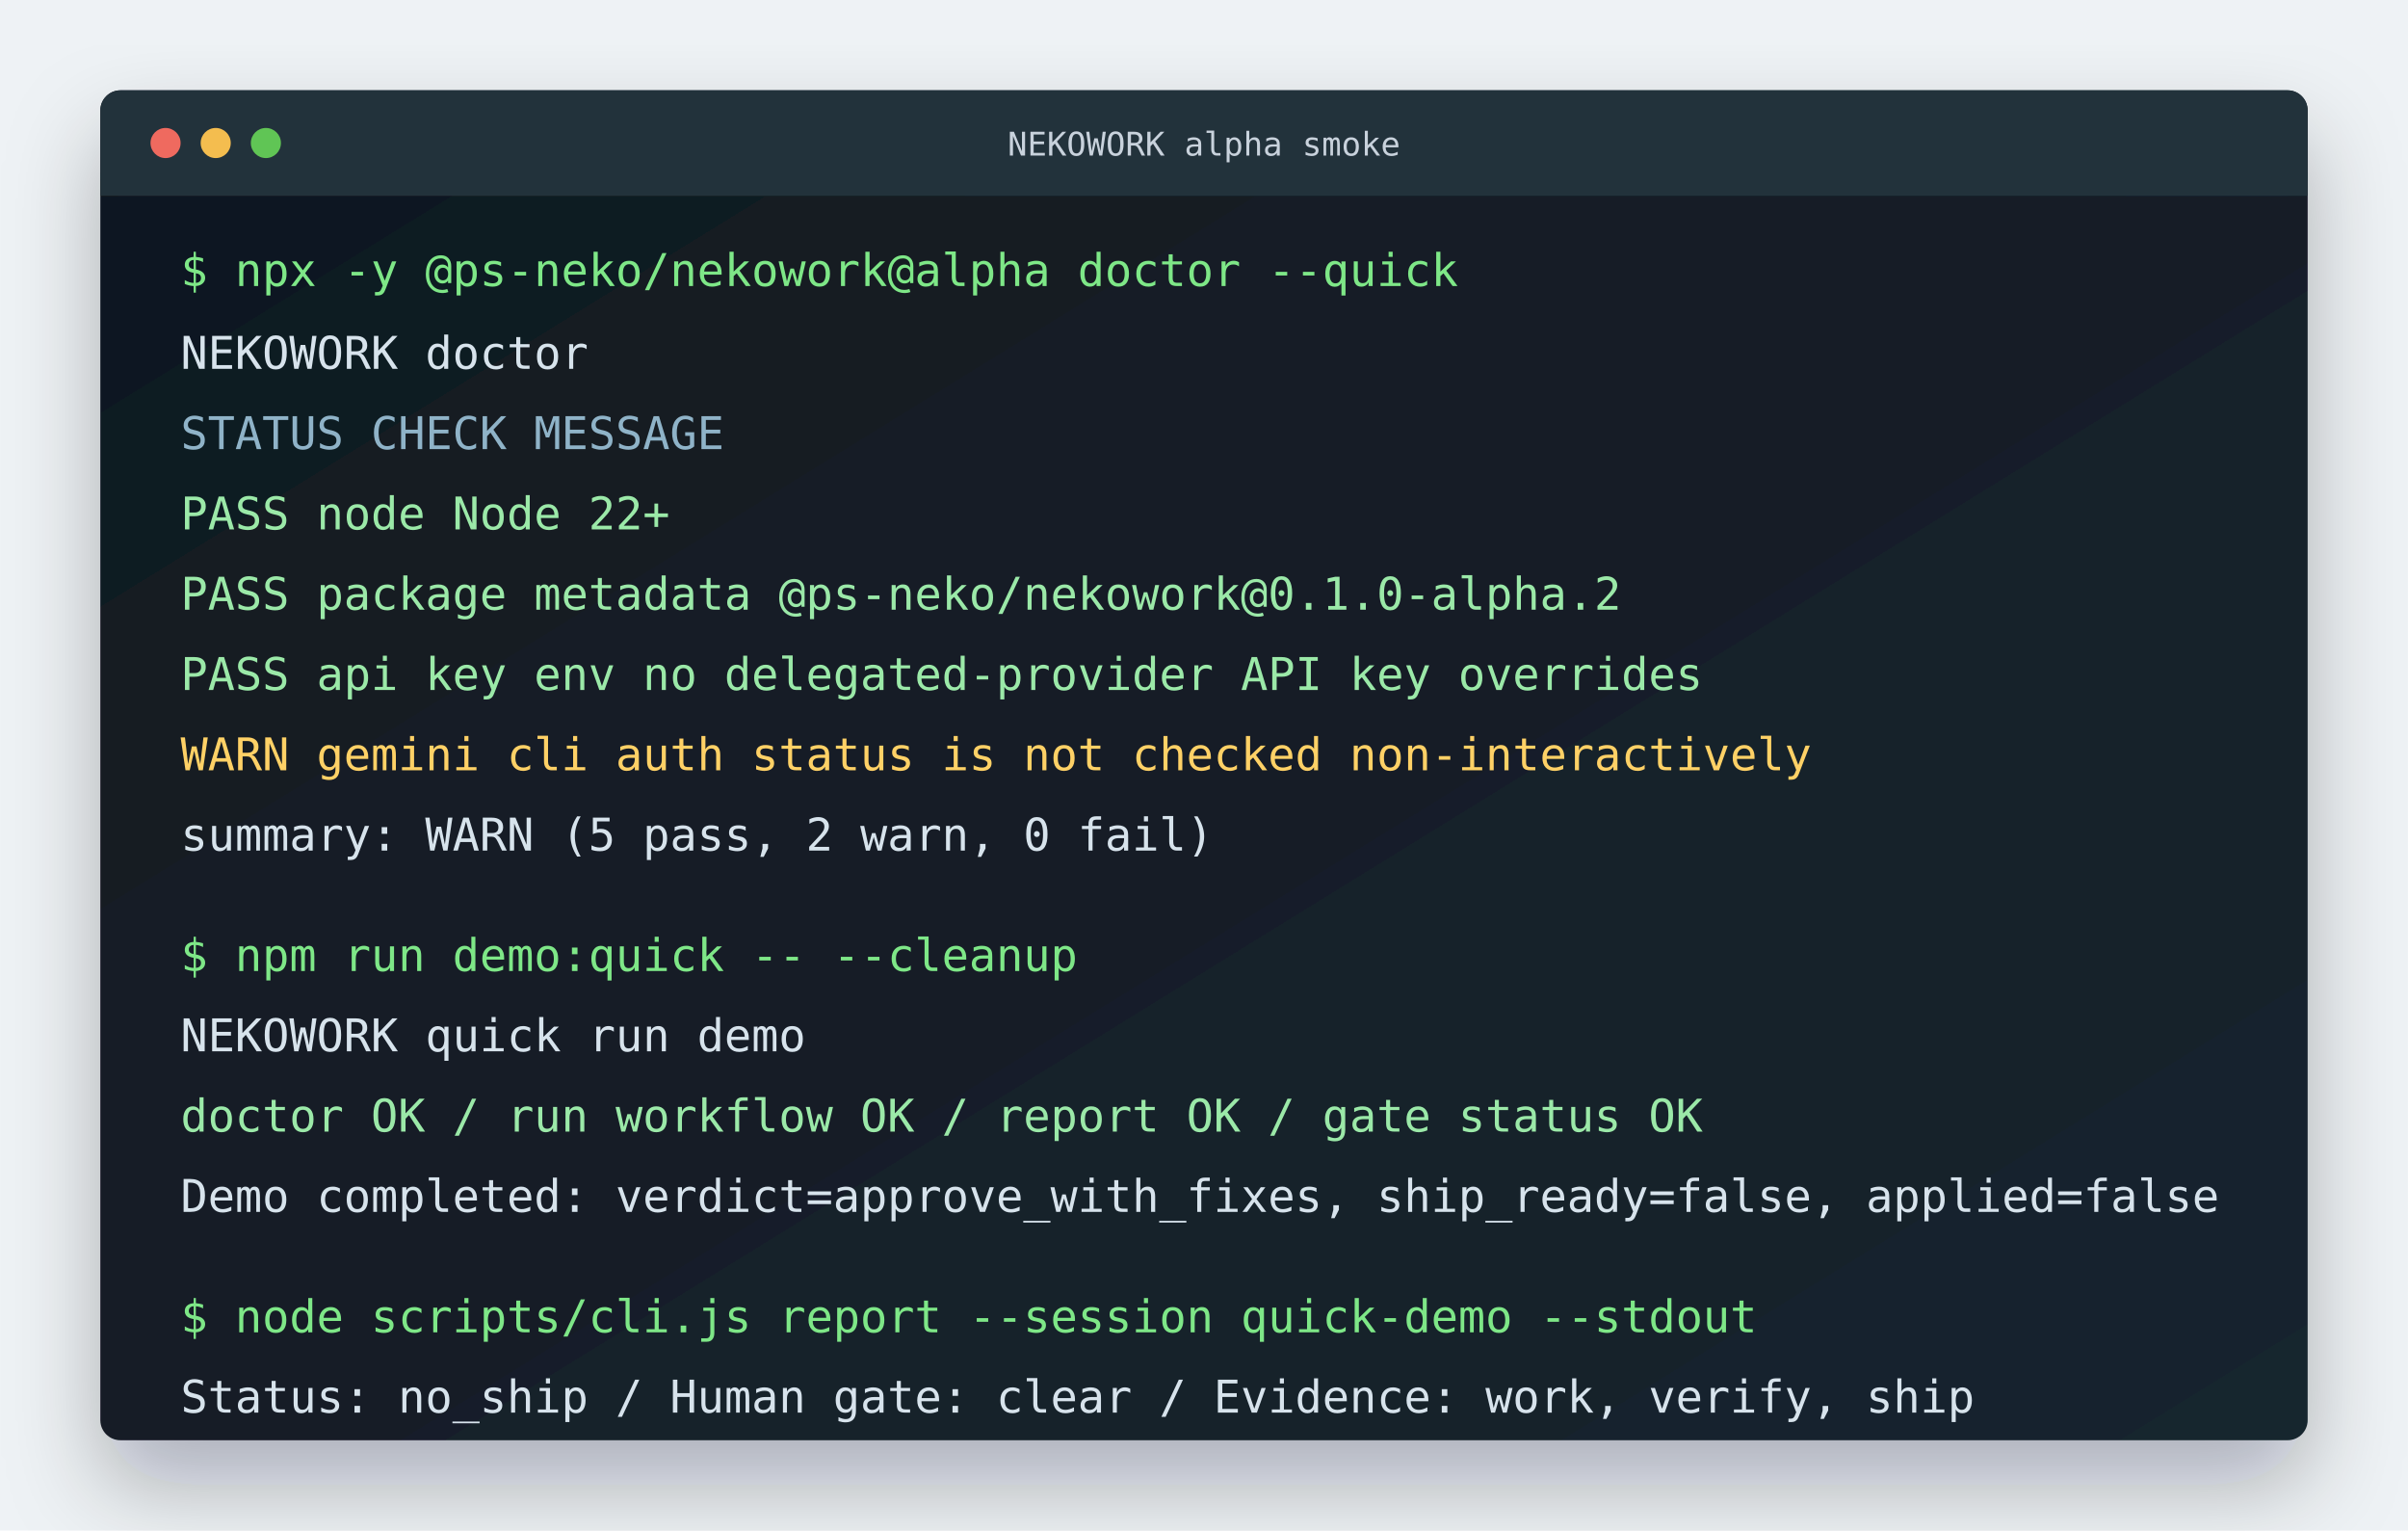
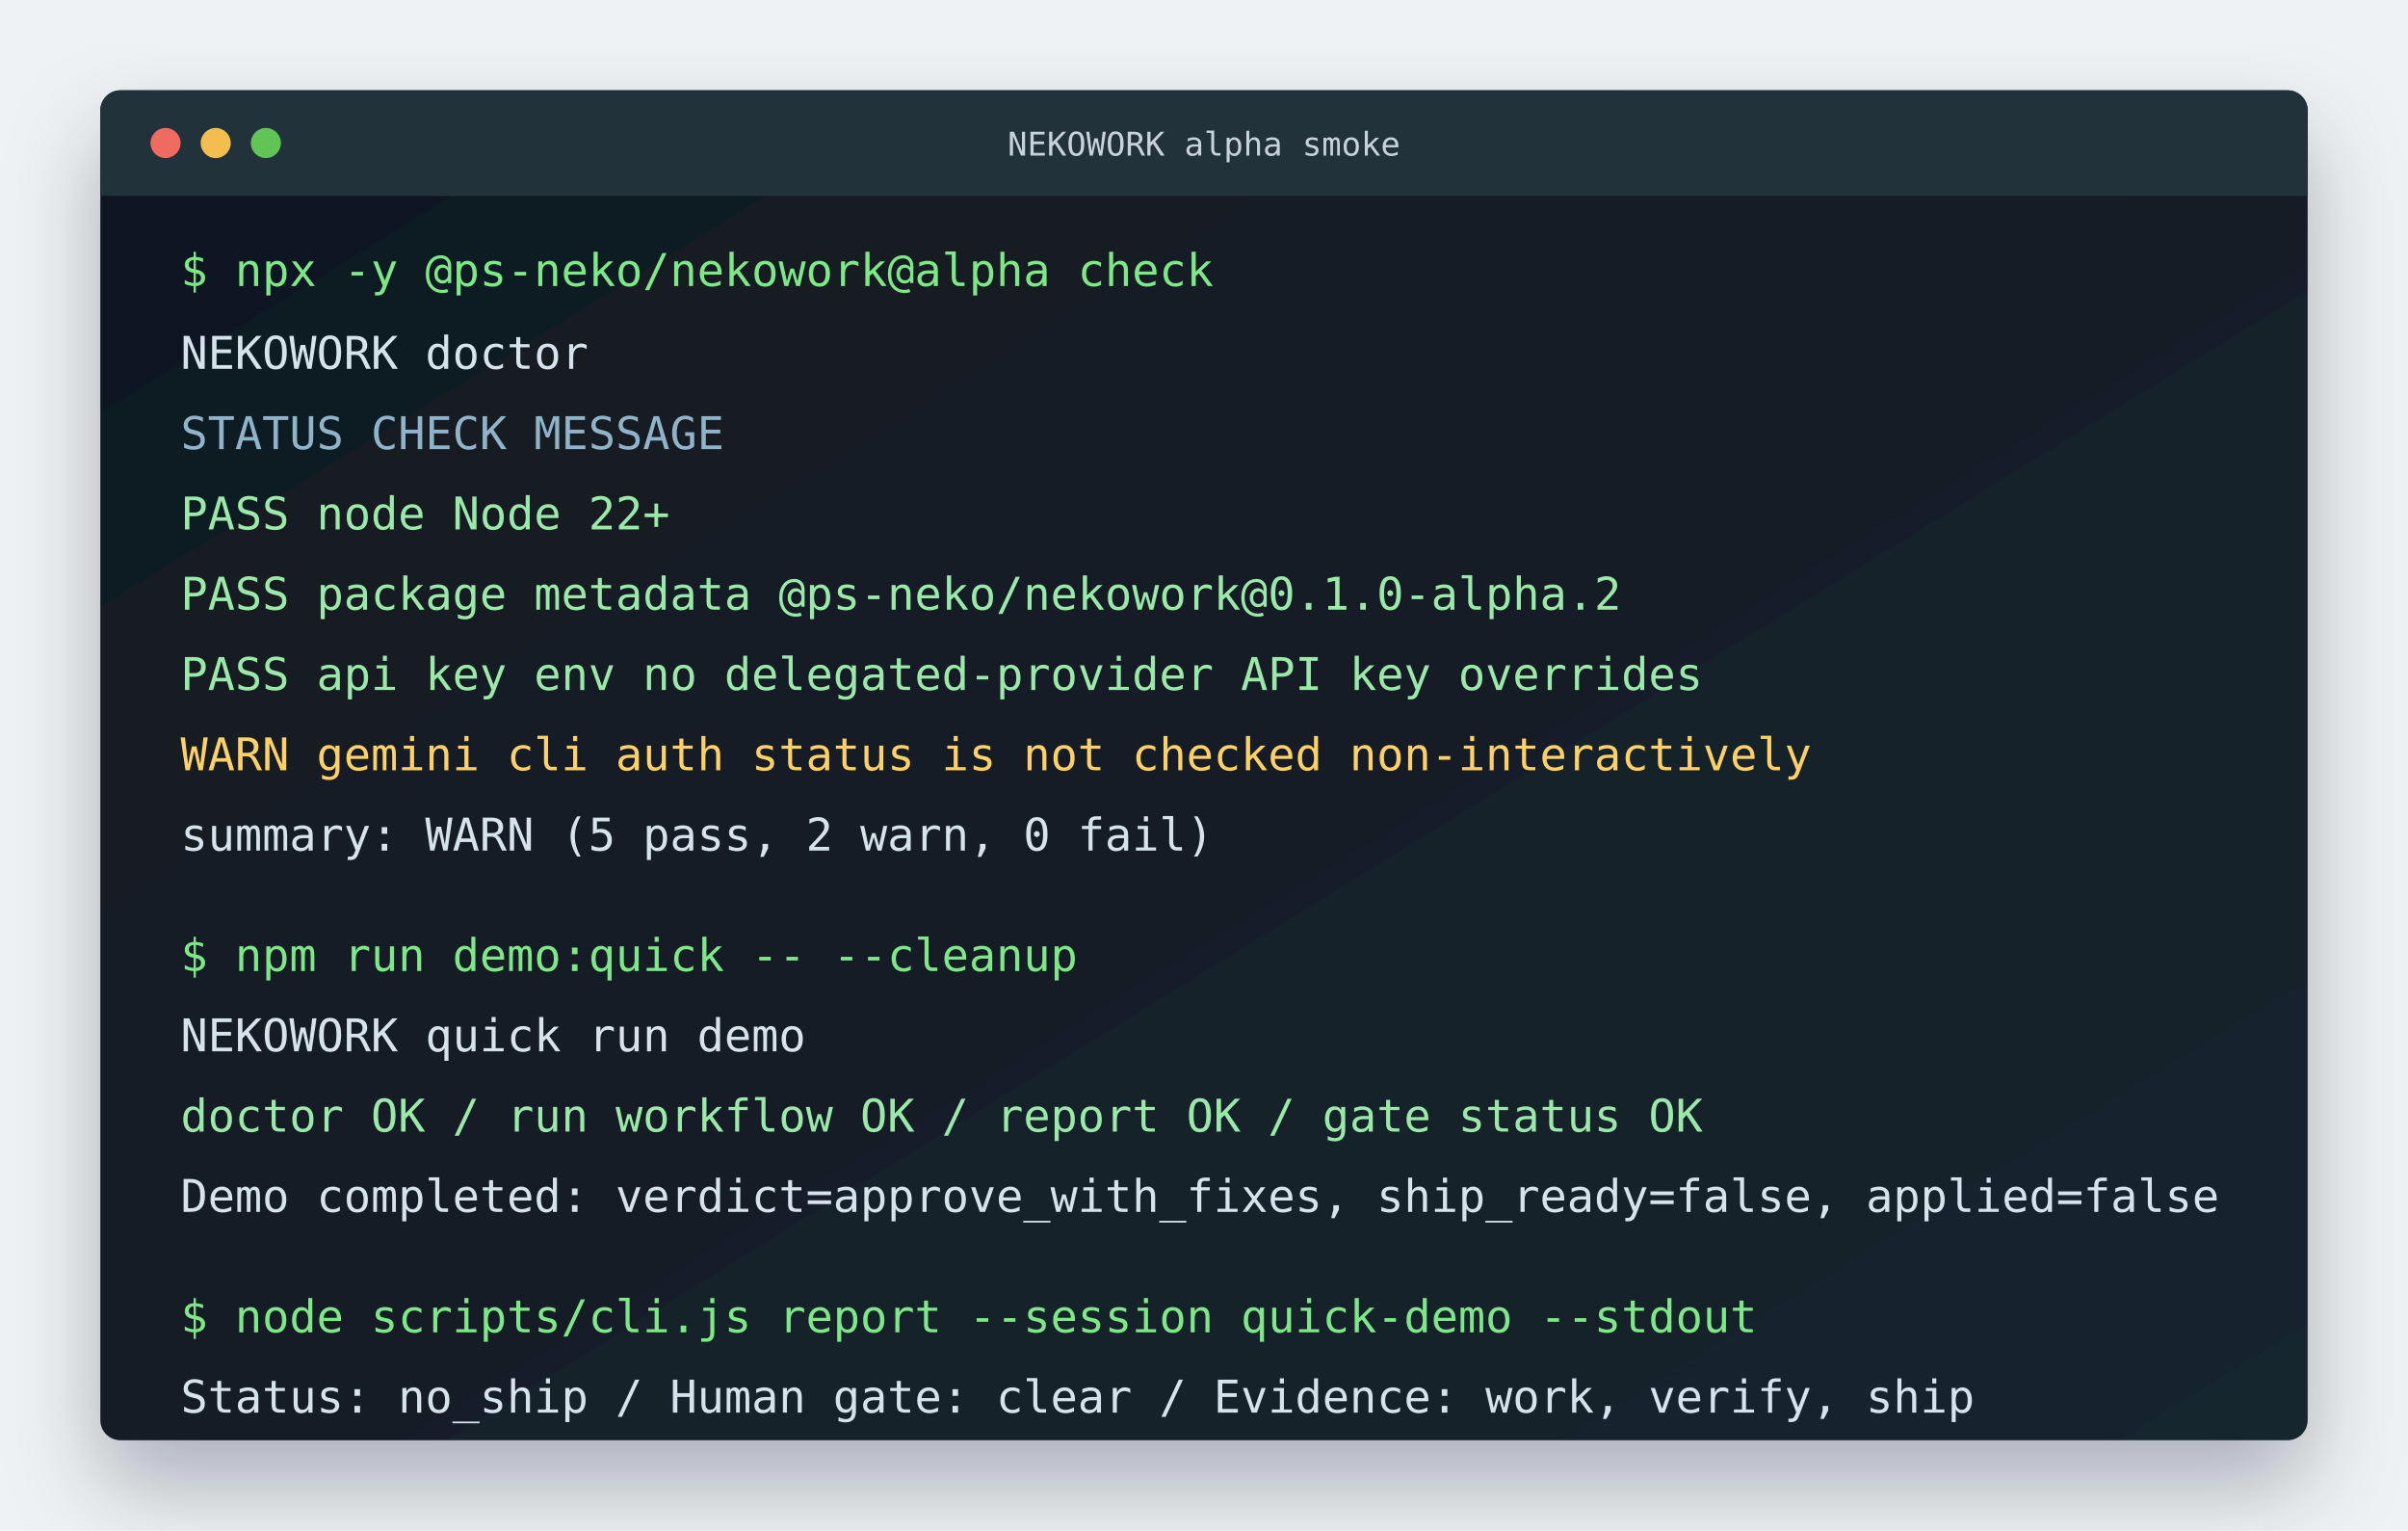
<svg xmlns="http://www.w3.org/2000/svg" width="960" height="610" viewBox="0 0 960 610" role="img" aria-labelledby="title desc">
  <defs>
    <linearGradient id="frame" x1="0" y1="0" x2="1" y2="1">
      <stop offset="0" stop-color="#101820" />
      <stop offset="1" stop-color="#18252f" />
    </linearGradient>
    <filter id="shadow" x="-10%" y="-10%" width="120%" height="130%">
      <feDropShadow dx="0" dy="18" stdDeviation="18" flood-color="#091018" flood-opacity="0.28" />
    </filter>
  </defs>
  <rect width="960" height="610" rx="0" fill="#eef2f5" />
  <g filter="url(#shadow)">
    <rect x="40" y="36" width="880" height="538" rx="8" fill="url(#frame)" />
    <rect x="40" y="36" width="880" height="42" rx="8" fill="#24313b" />
    <rect x="40" y="69" width="880" height="9" fill="#24313b" />
    <circle cx="66" cy="57" r="6" fill="#ef6a5f" />
    <circle cx="86" cy="57" r="6" fill="#f4bd4f" />
    <circle cx="106" cy="57" r="6" fill="#61c554" />
    <text x="480" y="62" text-anchor="middle" font-family="Consolas, Menlo, monospace" font-size="13" fill="#c8d2dc">NEKOWORK alpha smoke</text>
  </g>
  <g font-family="Consolas, Menlo, monospace" font-size="18">
-     <text x="72" y="114" fill="#7ee787">$ npx -y @ps-neko/nekowork@alpha doctor --quick</text>
+     <text x="72" y="114" fill="#7ee787">$ npx -y @ps-neko/nekowork@alpha check</text>
    <text x="72" y="147" fill="#d7e3ec">NEKOWORK doctor</text>
    <text x="72" y="179" fill="#8fb3c8">STATUS  CHECK              MESSAGE</text>
    <text x="72" y="211" fill="#9be9a8">PASS    node               Node 22+</text>
    <text x="72" y="243" fill="#9be9a8">PASS    package metadata   @ps-neko/nekowork@0.1.0-alpha.2</text>
    <text x="72" y="275" fill="#9be9a8">PASS    api key env        no delegated-provider API key overrides</text>
    <text x="72" y="307" fill="#ffd166">WARN    gemini cli         auth status is not checked non-interactively</text>
    <text x="72" y="339" fill="#d7e3ec">summary: WARN (5 pass, 2 warn, 0 fail)</text>
    <text x="72" y="387" fill="#7ee787">$ npm run demo:quick -- --cleanup</text>
    <text x="72" y="419" fill="#d7e3ec">NEKOWORK quick run demo</text>
    <text x="72" y="451" fill="#9be9a8">doctor OK  /  run workflow OK  /  report OK  /  gate status OK</text>
    <text x="72" y="483" fill="#d7e3ec">Demo completed: verdict=approve_with_fixes, ship_ready=false, applied=false</text>
    <text x="72" y="531" fill="#7ee787">$ node scripts/cli.js report --session quick-demo --stdout</text>
    <text x="72" y="563" fill="#d7e3ec">Status: no_ship  /  Human gate: clear  /  Evidence: work, verify, ship</text>
  </g>
</svg>
